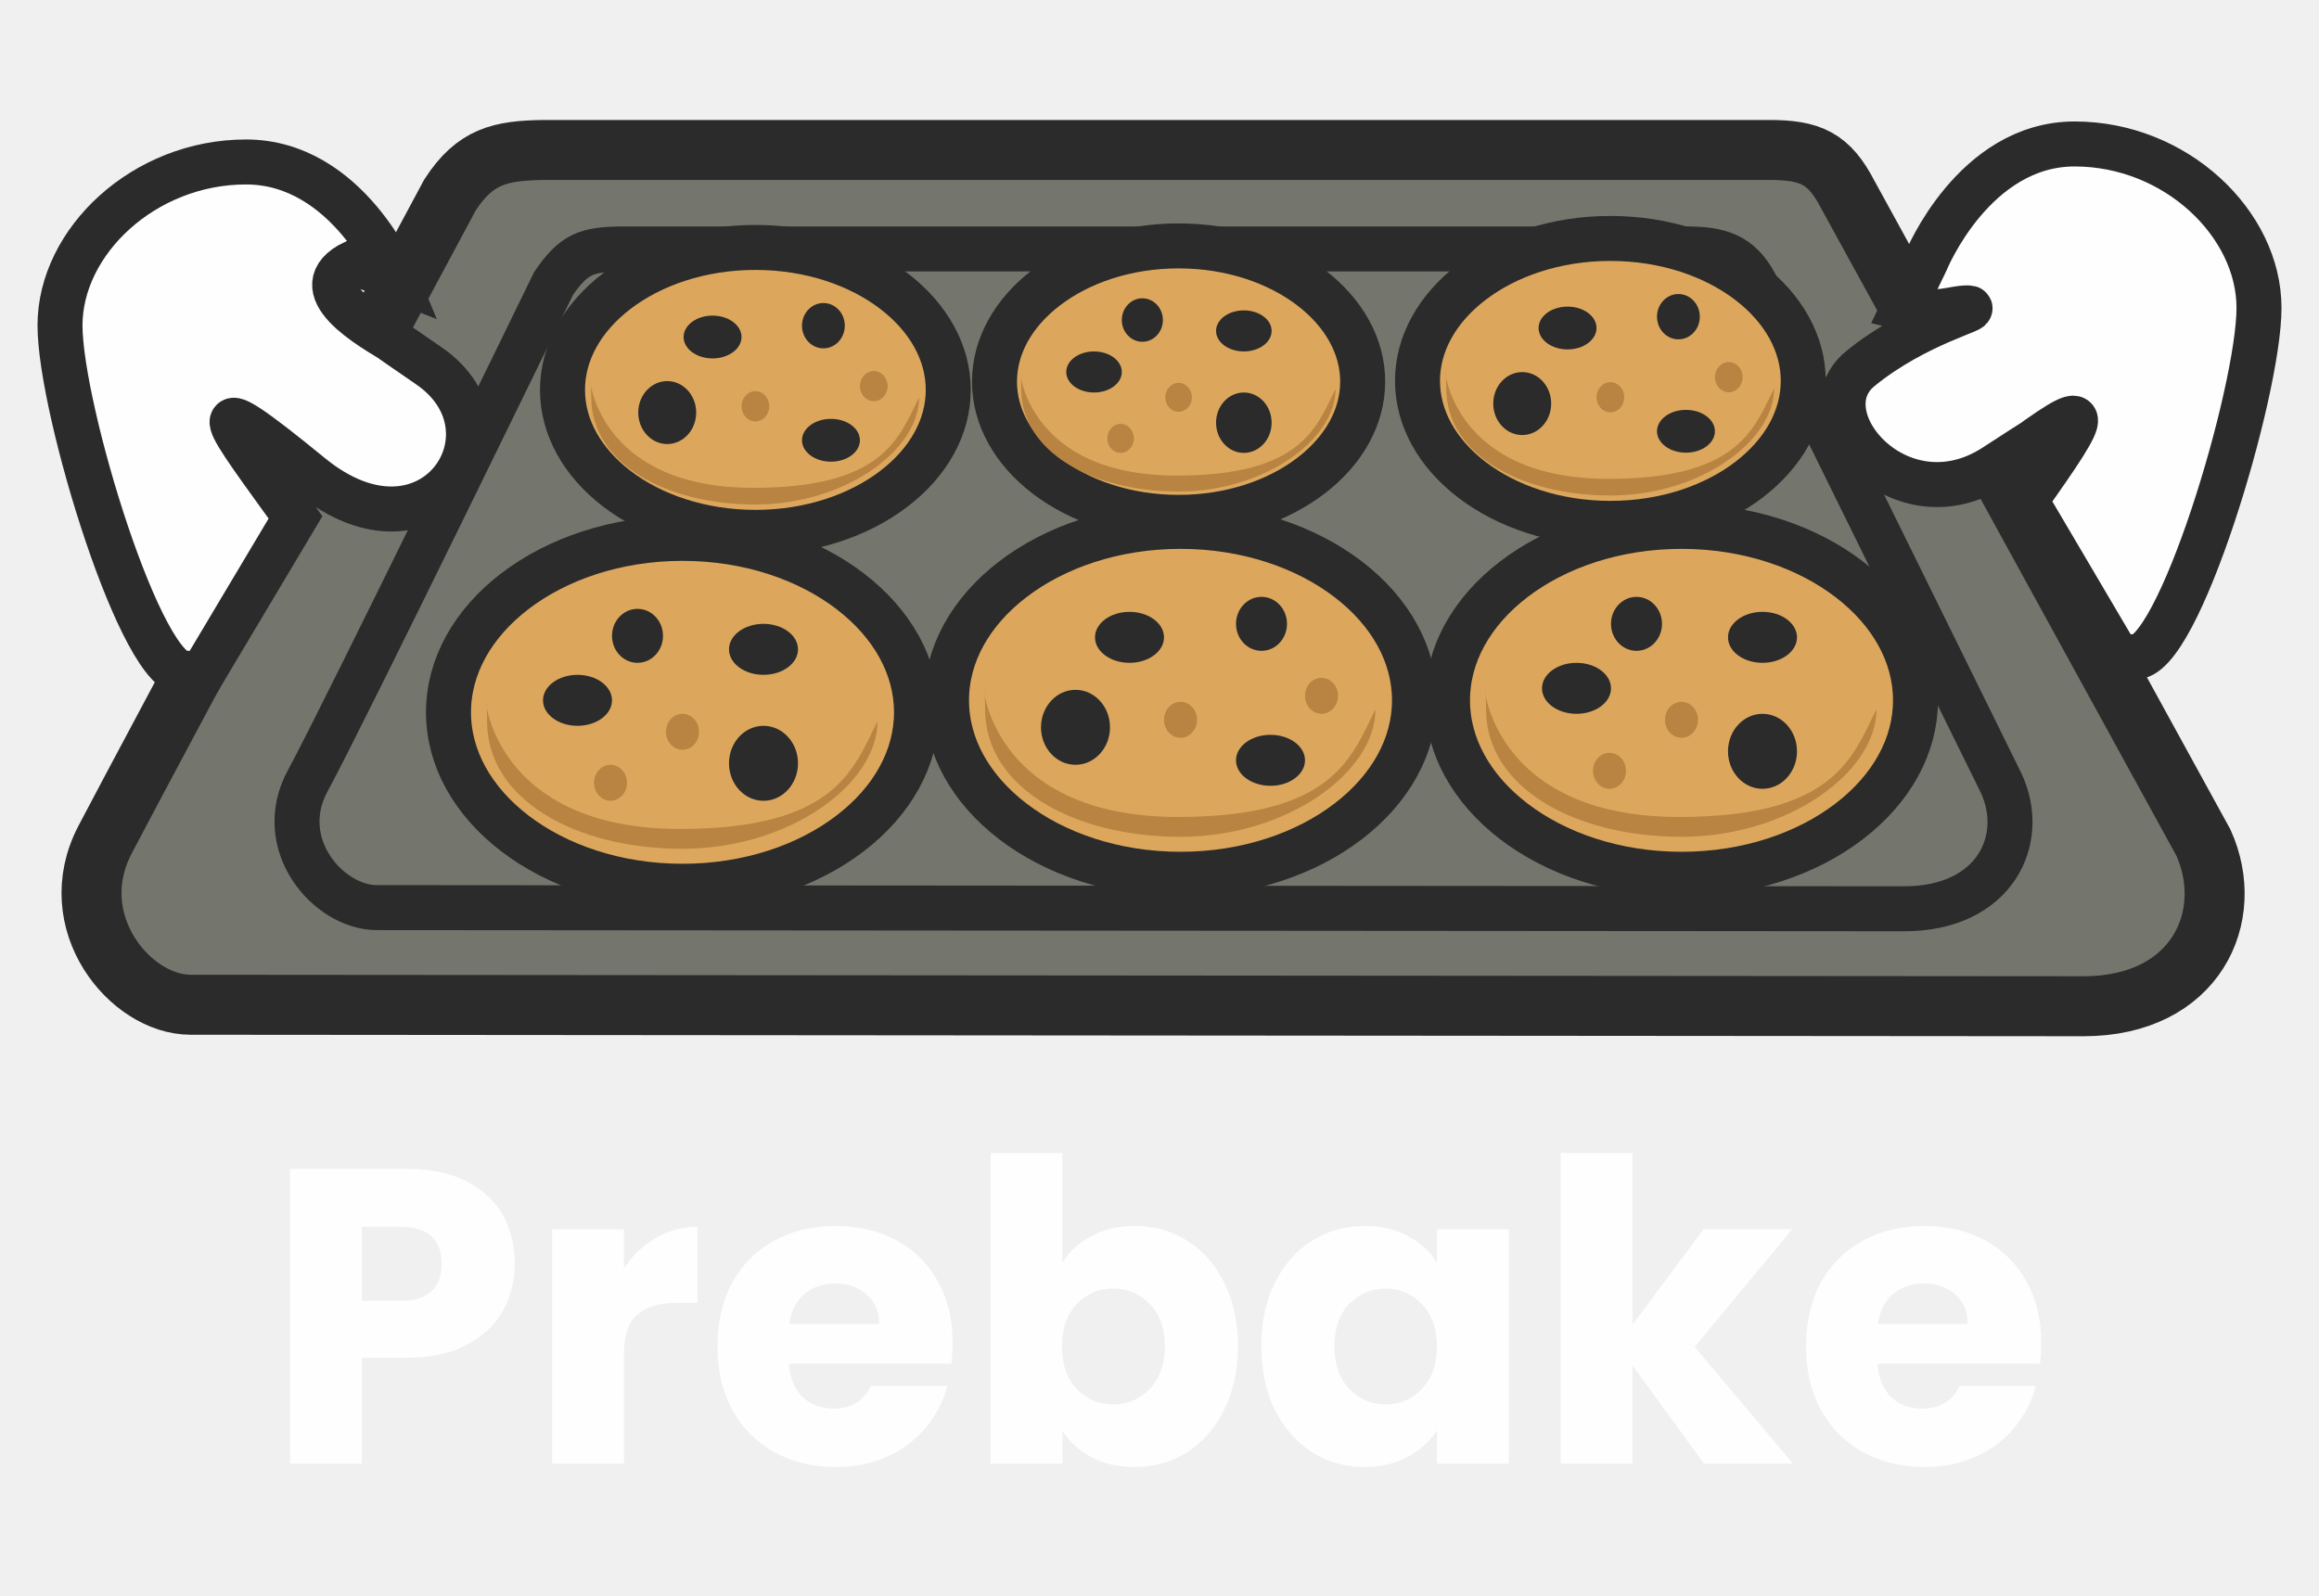
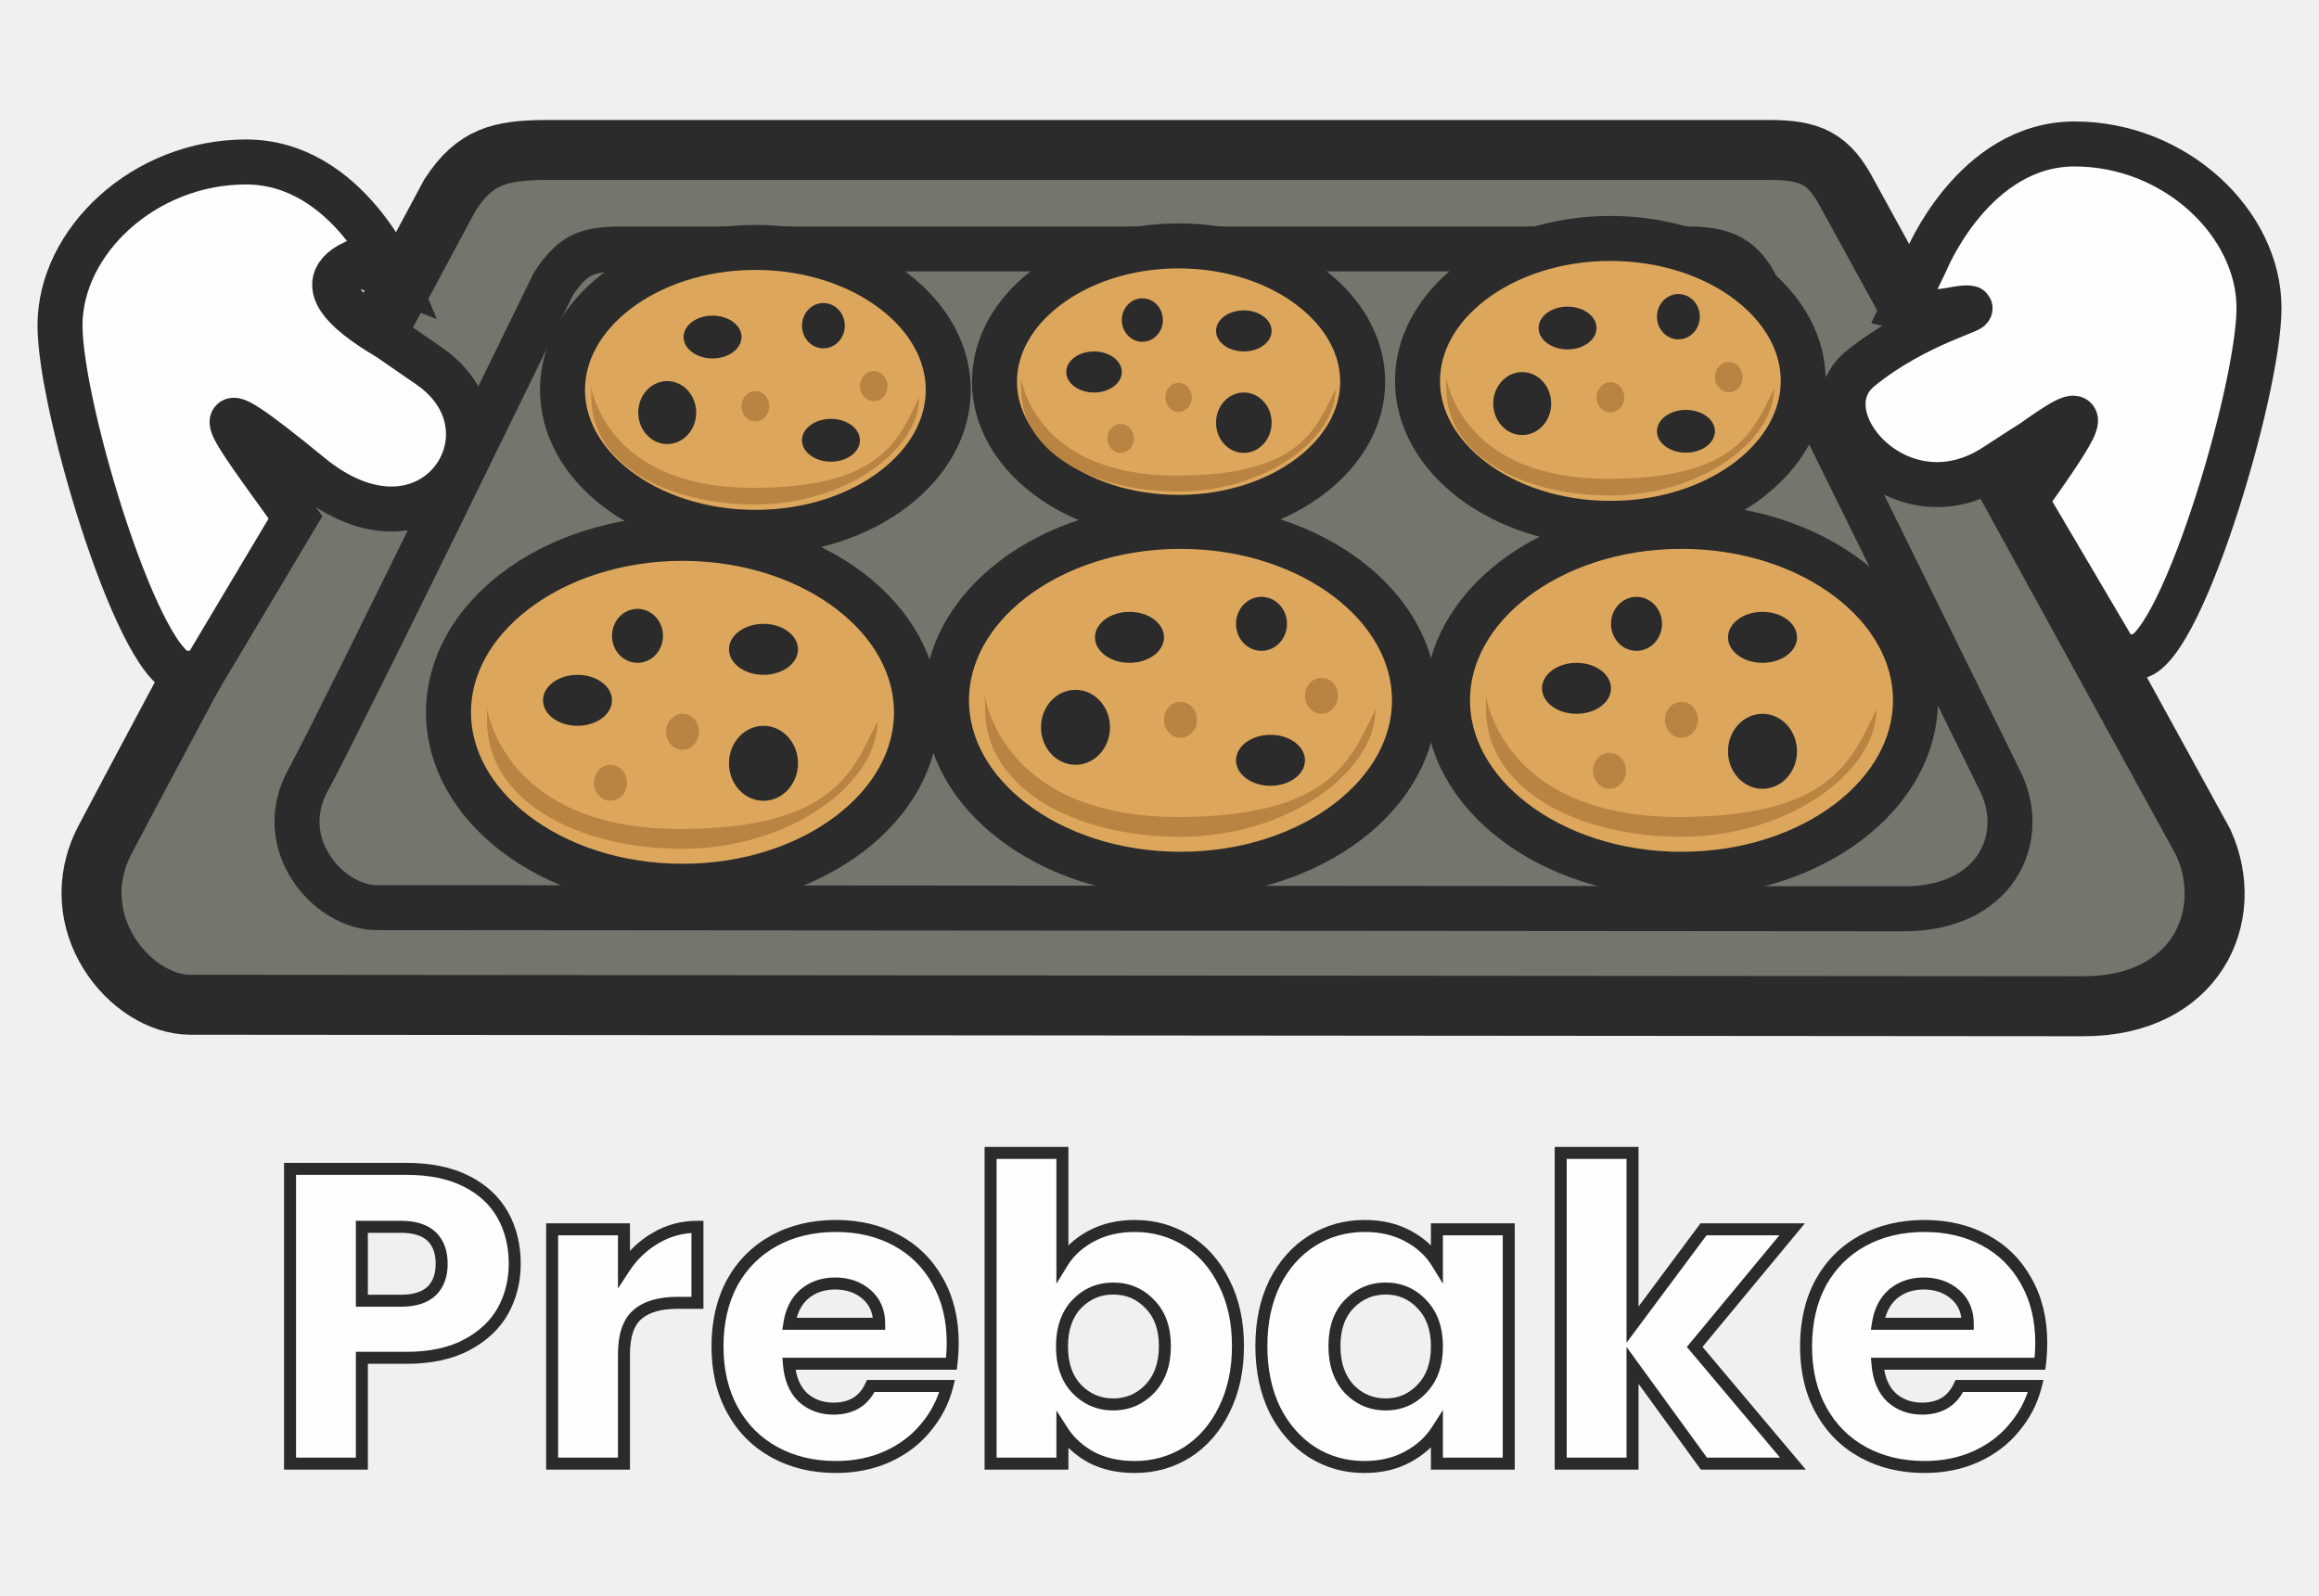
<svg xmlns="http://www.w3.org/2000/svg" width="773" height="532" viewBox="0 0 773 532" fill="none">
  <g clip-path="url(#clip0_1241_970)">
    <path d="M150 65C150 65 49.349 252.5 35 280C20.651 307.5 43.498 335 63.499 335C83.501 335 694.5 335.5 694.5 335.5C732 335.5 745.5 305.5 734.5 281L616 65C609.693 52.822 603.614 49.972 589.5 50H181C166.942 50.247 158.429 51.969 150 65Z" fill="#74766D" stroke="#2B2B2B" stroke-width="20" />
    <path d="M184.5 94.559C184.5 94.559 114.205 239.042 102.628 260.233C91.05 281.424 109.484 302.615 125.622 302.615C141.759 302.615 634.734 303 634.734 303C664.99 303 675.882 279.883 667.007 261.003L585 94.559C579.912 85.175 573.388 82.978 562 83H207C195.658 83.19 191.301 84.518 184.5 94.559Z" fill="#74766D" stroke="#2B2B2B" stroke-width="15" />
    <path d="M227.5 179.5C249.607 179.5 269.344 186.373 283.396 197.139C297.442 207.898 305.5 222.235 305.5 237.5C305.5 252.765 297.442 267.102 283.396 277.861C269.344 288.627 249.607 295.5 227.5 295.5C205.393 295.5 185.656 288.627 171.604 277.861C157.558 267.102 149.5 252.765 149.5 237.5C149.5 222.235 157.558 207.898 171.604 197.139C185.656 186.373 205.393 179.5 227.5 179.5Z" fill="#DCA75C" stroke="#2B2B2B" stroke-width="15" />
    <path d="M292.5 240.466C292.5 261.5 262.988 283 227.5 283C192.012 283 162.352 266.718 162.352 240.466C162.352 214.213 153.334 276.388 226.609 276.388C278.5 276.388 284.5 256.5 292.5 240.466Z" fill="#B98341" />
    <ellipse cx="192.5" cy="233.5" rx="11.5" ry="8.5" fill="#2B2B2B" />
    <ellipse cx="254.5" cy="216.5" rx="11.5" ry="8.5" fill="#2B2B2B" />
    <ellipse cx="254.5" cy="254.5" rx="11.5" ry="12.5" fill="#2B2B2B" />
    <ellipse cx="212.5" cy="212" rx="8.5" ry="9" fill="#2B2B2B" />
    <ellipse cx="203.5" cy="261" rx="5.5" ry="6" fill="#B98341" />
    <ellipse cx="227.5" cy="244" rx="5.5" ry="6" fill="#B98341" />
    <path d="M560.5 175.5C582.607 175.5 602.344 182.373 616.396 193.139C630.442 203.898 638.5 218.235 638.5 233.5C638.5 248.765 630.442 263.102 616.396 273.861C602.344 284.627 582.607 291.5 560.5 291.5C538.393 291.5 518.656 284.627 504.604 273.861C490.558 263.102 482.5 248.765 482.5 233.5C482.5 218.235 490.558 203.898 504.604 193.139C518.656 182.373 538.393 175.5 560.5 175.5Z" fill="#DCA75C" stroke="#2B2B2B" stroke-width="15" />
    <path d="M625.5 236.466C625.5 257.5 595.988 279 560.5 279C525.012 279 495.352 262.718 495.352 236.466C495.352 210.213 486.334 272.388 559.609 272.388C611.5 272.388 617.5 252.5 625.5 236.466Z" fill="#B98341" />
    <ellipse cx="525.5" cy="229.5" rx="11.5" ry="8.5" fill="#2B2B2B" />
    <ellipse cx="587.5" cy="212.5" rx="11.5" ry="8.5" fill="#2B2B2B" />
    <ellipse cx="587.5" cy="250.5" rx="11.5" ry="12.5" fill="#2B2B2B" />
    <ellipse cx="545.5" cy="208" rx="8.5" ry="9" fill="#2B2B2B" />
    <ellipse cx="536.5" cy="257" rx="5.5" ry="6" fill="#B98341" />
    <ellipse cx="560.5" cy="240" rx="5.5" ry="6" fill="#B98341" />
    <path d="M392.864 81.988C410.377 81.988 425.956 87.434 436.998 95.894C448.033 104.347 454.229 115.498 454.229 127.244C454.228 138.99 448.032 150.14 436.998 158.594C425.956 167.053 410.377 172.5 392.864 172.5C375.351 172.5 359.772 167.053 348.73 158.594C337.696 150.14 331.5 138.99 331.5 127.244C331.5 115.498 337.696 104.347 348.73 95.894C359.772 87.434 375.351 81.988 392.864 81.988Z" fill="#DCA75C" stroke="#2B2B2B" stroke-width="15" />
    <path d="M445.216 129.633C445.216 146.575 421.446 163.892 392.863 163.892C364.28 163.892 340.391 150.778 340.391 129.633C340.391 108.489 333.127 158.566 392.145 158.566C433.94 158.566 438.773 142.548 445.216 129.633Z" fill="#B98341" />
    <ellipse cx="364.675" cy="124.024" rx="9.262" ry="6.846" fill="#2B2B2B" />
    <ellipse cx="414.612" cy="110.331" rx="9.262" ry="6.846" fill="#2B2B2B" />
    <ellipse cx="414.612" cy="140.935" rx="9.262" ry="10.068" fill="#2B2B2B" />
    <ellipse cx="380.784" cy="106.706" rx="6.846" ry="7.249" fill="#2B2B2B" />
    <ellipse cx="373.533" cy="146.172" rx="4.43" ry="4.833" fill="#B98341" />
    <ellipse cx="392.865" cy="132.479" rx="4.43" ry="4.833" fill="#B98341" />
    <path d="M393.5 175.5C415.607 175.5 435.344 182.373 449.396 193.139C463.442 203.898 471.5 218.235 471.5 233.5C471.5 248.765 463.442 263.102 449.396 273.861C435.344 284.627 415.607 291.5 393.5 291.5C371.393 291.5 351.656 284.627 337.604 273.861C323.558 263.102 315.5 248.765 315.5 233.5C315.5 218.235 323.558 203.898 337.604 193.139C351.656 182.373 371.393 175.5 393.5 175.5Z" fill="#DCA75C" stroke="#2B2B2B" stroke-width="15" />
    <path d="M458.5 236.466C458.5 257.5 428.988 279 393.5 279C358.012 279 328.352 262.718 328.352 236.466C328.352 210.213 319.334 272.388 392.609 272.388C444.5 272.388 450.5 252.5 458.5 236.466Z" fill="#B98341" />
    <ellipse cx="423.5" cy="253.5" rx="11.5" ry="8.5" fill="#2B2B2B" />
    <ellipse cx="376.5" cy="212.5" rx="11.5" ry="8.5" fill="#2B2B2B" />
    <ellipse cx="358.5" cy="242.5" rx="11.5" ry="12.5" fill="#2B2B2B" />
    <ellipse cx="420.5" cy="208" rx="8.5" ry="9" fill="#2B2B2B" />
    <ellipse cx="440.5" cy="232" rx="5.5" ry="6" fill="#B98341" />
    <ellipse cx="393.5" cy="240" rx="5.5" ry="6" fill="#B98341" />
    <path d="M251.794 82.5C270.116 82.5 286.427 88.197 297.999 97.062C309.564 105.922 316.088 117.634 316.088 130C316.088 142.366 309.564 154.078 297.999 162.938C286.427 171.803 270.116 177.5 251.794 177.5C233.472 177.5 217.161 171.803 205.589 162.938C194.024 154.078 187.5 142.366 187.5 130C187.5 117.634 194.024 105.922 205.589 97.062C217.161 88.197 233.472 82.5 251.794 82.5Z" fill="#DCA75C" stroke="#2B2B2B" stroke-width="15" />
    <path d="M306.373 132.49C306.373 150.152 281.592 168.206 251.793 168.206C221.994 168.206 197.088 154.534 197.088 132.49C197.088 110.446 189.516 162.653 251.045 162.653C294.617 162.653 299.656 145.954 306.373 132.49Z" fill="#B98341" />
    <ellipse cx="276.985" cy="146.794" rx="9.656" ry="7.137" fill="#2B2B2B" />
    <ellipse cx="237.52" cy="112.366" rx="9.656" ry="7.137" fill="#2B2B2B" />
    <ellipse cx="222.405" cy="137.557" rx="9.656" ry="10.496" fill="#2B2B2B" />
    <ellipse cx="274.466" cy="108.589" rx="7.137" ry="7.557" fill="#2B2B2B" />
    <ellipse cx="291.259" cy="128.741" rx="4.618" ry="5.038" fill="#B98341" />
    <ellipse cx="251.794" cy="135.458" rx="4.618" ry="5.038" fill="#B98341" />
    <path d="M536.794 79.5C555.116 79.5 571.427 85.197 582.999 94.062C594.564 102.922 601.088 114.634 601.088 127C601.088 139.366 594.564 151.078 582.999 159.938C571.427 168.803 555.116 174.5 536.794 174.5C518.472 174.5 502.161 168.803 490.589 159.938C479.024 151.078 472.5 139.366 472.5 127C472.5 114.634 479.024 102.922 490.589 94.062C502.161 85.197 518.472 79.5 536.794 79.5Z" fill="#DCA75C" stroke="#2B2B2B" stroke-width="15" />
    <path d="M591.373 129.49C591.373 147.152 566.592 165.206 536.793 165.206C506.994 165.206 482.088 151.534 482.088 129.49C482.088 107.446 474.516 159.653 536.045 159.653C579.617 159.653 584.656 142.954 591.373 129.49Z" fill="#B98341" />
    <ellipse cx="561.985" cy="143.794" rx="9.656" ry="7.137" fill="#2B2B2B" />
    <ellipse cx="522.52" cy="109.366" rx="9.656" ry="7.137" fill="#2B2B2B" />
    <ellipse cx="507.405" cy="134.557" rx="9.656" ry="10.496" fill="#2B2B2B" />
    <ellipse cx="559.466" cy="105.589" rx="7.137" ry="7.557" fill="#2B2B2B" />
    <ellipse cx="576.259" cy="125.741" rx="4.618" ry="5.038" fill="#B98341" />
    <ellipse cx="536.794" cy="132.458" rx="4.618" ry="5.038" fill="#B98341" />
    <path d="M62 224.5C47.437 226.581 20 136.5 20 108.5C20 80.5 48 54 82 54C116 54 132 93 132 93L118 87.5C102.443 95.056 118.497 106.169 129.631 112.759C119.185 105.457 133.5 115 133.5 115C132.334 114.334 131.021 113.582 129.631 112.759C132.281 114.611 136.524 117.548 143 122C175 144 143.5 191.251 103.5 158.5C63.501 125.749 75.622 140.69 98.5 172.5L67.5 224.5H62Z" fill="#FEFEFE" />
    <path d="M62 224.5C47.437 226.581 20 136.5 20 108.5C20 80.5 48 54 82 54C116 54 132 93 132 93L118 87.5C100.5 96 123 109 133.5 115C133.5 115 111 100 143 122C175 144 143.5 191.251 103.5 158.5C63.501 125.749 75.622 140.69 98.5 172.5L67.5 224.5H62Z" stroke="#2B2B2B" stroke-width="15" />
    <path d="M711.375 218.964C725.808 221.051 753 130.725 753 102.648C753 74.572 725.25 48 691.554 48C657.857 48 642 87.106 642 87.106L634.5 102.648C646.542 105.586 650.5 102.648 655.875 102.648C661.25 102.648 638.893 107.5 620 123C601.107 138.5 633.188 176.215 665 155.5C671.438 151.308 675.485 148.701 677.845 147.21C675.595 148.824 673.064 150.683 670.245 152.785C670.245 152.785 687.147 141.333 677.845 147.21C698.148 132.652 695.612 138.109 675.2 166.823L705.924 218.964H711.375Z" fill="#FEFEFE" />
    <path d="M711.375 218.964C725.808 221.051 753 130.725 753 102.648C753 74.572 725.25 48 691.554 48C657.857 48 642 87.106 642 87.106L634.5 102.648C646.542 105.586 650.5 102.648 655.875 102.648C661.25 102.648 638.893 107.5 620 123C601.107 138.5 633.188 176.215 665 155.5C696.812 134.785 670.245 152.785 670.245 152.785C698.491 131.727 697.874 134.926 675.2 166.823L705.924 218.964H711.375Z" stroke="#2B2B2B" stroke-width="15" />
    <path d="M171.58 421.36C171.58 427.053 170.273 432.28 167.66 437.04C165.047 441.707 161.033 445.487 155.62 448.38C150.207 451.273 143.487 452.72 135.46 452.72H120.62V488H96.68V389.72H135.46C143.3 389.72 149.927 391.073 155.34 393.78C160.753 396.487 164.813 400.22 167.52 404.98C170.227 409.74 171.58 415.2 171.58 421.36ZM133.64 433.68C138.213 433.68 141.62 432.607 143.86 430.46C146.1 428.313 147.22 425.28 147.22 421.36C147.22 417.44 146.1 414.407 143.86 412.26C141.62 410.113 138.213 409.04 133.64 409.04H120.62V433.68H133.64ZM207.983 422.9C210.783 418.607 214.283 415.247 218.483 412.82C222.683 410.3 227.35 409.04 232.483 409.04V434.38H225.903C219.93 434.38 215.45 435.687 212.463 438.3C209.477 440.82 207.983 445.3 207.983 451.74V488H184.043V409.88H207.983V422.9ZM317.566 447.68C317.566 449.92 317.426 452.253 317.146 454.68H262.966C263.339 459.533 264.879 463.267 267.586 465.88C270.386 468.4 273.793 469.66 277.806 469.66C283.779 469.66 287.933 467.14 290.266 462.1H315.746C314.439 467.233 312.059 471.853 308.606 475.96C305.246 480.067 300.999 483.287 295.866 485.62C290.733 487.953 284.993 489.12 278.646 489.12C270.993 489.12 264.179 487.487 258.206 484.22C252.233 480.953 247.566 476.287 244.206 470.22C240.846 464.153 239.166 457.06 239.166 448.94C239.166 440.82 240.799 433.727 244.066 427.66C247.426 421.593 252.093 416.927 258.066 413.66C264.039 410.393 270.899 408.76 278.646 408.76C286.206 408.76 292.926 410.347 298.806 413.52C304.686 416.693 309.259 421.22 312.526 427.1C315.886 432.98 317.566 439.84 317.566 447.68ZM293.066 441.38C293.066 437.273 291.666 434.007 288.866 431.58C286.066 429.153 282.566 427.94 278.366 427.94C274.353 427.94 270.946 429.107 268.146 431.44C265.439 433.773 263.759 437.087 263.106 441.38H293.066ZM354.136 420.94C356.376 417.3 359.596 414.36 363.796 412.12C367.996 409.88 372.802 408.76 378.216 408.76C384.656 408.76 390.489 410.393 395.716 413.66C400.942 416.927 405.049 421.593 408.036 427.66C411.116 433.727 412.656 440.773 412.656 448.8C412.656 456.827 411.116 463.92 408.036 470.08C405.049 476.147 400.942 480.86 395.716 484.22C390.489 487.487 384.656 489.12 378.216 489.12C372.709 489.12 367.902 488.047 363.796 485.9C359.689 483.66 356.469 480.72 354.136 477.08V488H330.196V384.4H354.136V420.94ZM388.296 448.8C388.296 442.827 386.616 438.16 383.256 434.8C379.989 431.347 375.929 429.62 371.076 429.62C366.316 429.62 362.256 431.347 358.896 434.8C355.629 438.253 353.996 442.967 353.996 448.94C353.996 454.913 355.629 459.627 358.896 463.08C362.256 466.533 366.316 468.26 371.076 468.26C375.836 468.26 379.896 466.533 383.256 463.08C386.616 459.533 388.296 454.773 388.296 448.8ZM420.455 448.8C420.455 440.773 421.948 433.727 424.935 427.66C428.015 421.593 432.168 416.927 437.395 413.66C442.622 410.393 448.455 408.76 454.895 408.76C460.402 408.76 465.208 409.88 469.315 412.12C473.515 414.36 476.735 417.3 478.975 420.94V409.88H502.915V488H478.975V476.94C476.642 480.58 473.375 483.52 469.175 485.76C465.068 488 460.262 489.12 454.755 489.12C448.408 489.12 442.622 487.487 437.395 484.22C432.168 480.86 428.015 476.147 424.935 470.08C421.948 463.92 420.455 456.827 420.455 448.8ZM478.975 448.94C478.975 442.967 477.295 438.253 473.935 434.8C470.668 431.347 466.655 429.62 461.895 429.62C457.135 429.62 453.075 431.347 449.715 434.8C446.448 438.16 444.815 442.827 444.815 448.8C444.815 454.773 446.448 459.533 449.715 463.08C453.075 466.533 457.135 468.26 461.895 468.26C466.655 468.26 470.668 466.533 473.935 463.08C477.295 459.627 478.975 454.913 478.975 448.94ZM567.975 488L544.175 455.24V488H520.235V384.4H544.175V441.66L567.835 409.88H597.375L564.895 449.08L597.655 488H567.975ZM680.418 447.68C680.418 449.92 680.278 452.253 679.998 454.68H625.818C626.191 459.533 627.731 463.267 630.438 465.88C633.238 468.4 636.644 469.66 640.658 469.66C646.631 469.66 650.784 467.14 653.118 462.1H678.598C677.291 467.233 674.911 471.853 671.458 475.96C668.098 480.067 663.851 483.287 658.718 485.62C653.584 487.953 647.844 489.12 641.498 489.12C633.844 489.12 627.031 487.487 621.058 484.22C615.084 480.953 610.418 476.287 607.058 470.22C603.698 464.153 602.018 457.06 602.018 448.94C602.018 440.82 603.651 433.727 606.918 427.66C610.278 421.593 614.944 416.927 620.918 413.66C626.891 410.393 633.751 408.76 641.498 408.76C649.058 408.76 655.778 410.347 661.658 413.52C667.538 416.693 672.111 421.22 675.378 427.1C678.738 432.98 680.418 439.84 680.418 447.68ZM655.918 441.38C655.918 437.273 654.518 434.007 651.718 431.58C648.918 429.153 645.418 427.94 641.218 427.94C637.204 427.94 633.798 429.107 630.998 431.44C628.291 433.773 626.611 437.087 625.958 441.38H655.918Z" fill="#FEFEFE" />
+     <path d="M167.66 437.04L169.405 438.017L169.409 438.01L169.413 438.003L167.66 437.04ZM155.62 448.38L154.677 446.616L154.677 446.616L155.62 448.38ZM120.62 452.72V450.72H118.62V452.72H120.62ZM120.62 488V490H122.62V488H120.62ZM96.68 488H94.68V490H96.68V488ZM96.68 389.72V387.72H94.68V389.72H96.68ZM155.34 393.78L156.234 391.991L156.234 391.991L155.34 393.78ZM120.62 409.04V407.04H118.62V409.04H120.62ZM120.62 433.68H118.62V435.68H120.62V433.68ZM171.58 421.36H169.58C169.58 426.734 168.35 431.627 165.907 436.077L167.66 437.04L169.413 438.003C172.196 432.933 173.58 427.373 173.58 421.36H171.58ZM167.66 437.04L165.915 436.063C163.515 440.349 159.804 443.876 154.677 446.616L155.62 448.38L156.563 450.144C162.262 447.098 166.579 443.064 169.405 438.017L167.66 437.04ZM155.62 448.38L154.677 446.616C149.629 449.314 143.256 450.72 135.46 450.72V452.72V454.72C143.718 454.72 150.784 453.233 156.563 450.144L155.62 448.38ZM135.46 452.72V450.72H120.62V452.72V454.72H135.46V452.72ZM120.62 452.72H118.62V488H120.62H122.62V452.72H120.62ZM120.62 488V486H96.68V488V490H120.62V488ZM96.68 488H98.68V389.72H96.68H94.68V488H96.68ZM96.68 389.72V391.72H135.46V389.72V387.72H96.68V389.72ZM135.46 389.72V391.72C143.078 391.72 149.38 393.036 154.446 395.569L155.34 393.78L156.234 391.991C150.474 389.111 143.522 387.72 135.46 387.72V389.72ZM155.34 393.78L154.446 395.569C159.543 398.118 163.291 401.589 165.781 405.969L167.52 404.98L169.259 403.991C166.336 398.851 161.963 394.856 156.234 391.991L155.34 393.78ZM167.52 404.98L165.781 405.969C168.296 410.391 169.58 415.502 169.58 421.36H171.58H173.58C173.58 414.898 172.157 409.089 169.259 403.991L167.52 404.98ZM133.64 433.68V435.68C138.487 435.68 142.487 434.545 145.244 431.904L143.86 430.46L142.476 429.016C140.753 430.668 137.939 431.68 133.64 431.68V433.68ZM143.86 430.46L145.244 431.904C147.975 429.286 149.22 425.673 149.22 421.36H147.22H145.22C145.22 424.887 144.225 427.34 142.476 429.016L143.86 430.46ZM147.22 421.36H149.22C149.22 417.047 147.975 413.434 145.244 410.816L143.86 412.26L142.476 413.704C144.225 415.38 145.22 417.833 145.22 421.36H147.22ZM143.86 412.26L145.244 410.816C142.487 408.174 138.487 407.04 133.64 407.04V409.04V411.04C137.939 411.04 140.753 412.052 142.476 413.704L143.86 412.26ZM133.64 409.04V407.04H120.62V409.04V411.04H133.64V409.04ZM120.62 409.04H118.62V433.68H120.62H122.62V409.04H120.62ZM120.62 433.68V435.68H133.64V433.68V431.68H120.62V433.68ZM207.983 422.9H205.983V429.628L209.659 423.993L207.983 422.9ZM218.483 412.82L219.484 414.552L219.498 414.543L219.512 414.535L218.483 412.82ZM232.483 409.04H234.483V407.04H232.483V409.04ZM232.483 434.38V436.38H234.483V434.38H232.483ZM212.463 438.3L213.753 439.829L213.767 439.817L213.78 439.805L212.463 438.3ZM207.983 488V490H209.983V488H207.983ZM184.043 488H182.043V490H184.043V488ZM184.043 409.88V407.88H182.043V409.88H184.043ZM207.983 409.88H209.983V407.88H207.983V409.88ZM207.983 422.9L209.659 423.993C212.297 419.947 215.571 416.812 219.484 414.552L218.483 412.82L217.483 411.088C212.995 413.681 209.27 417.266 206.308 421.807L207.983 422.9ZM218.483 412.82L219.512 414.535C223.386 412.211 227.694 411.04 232.483 411.04V409.04V407.04C227.006 407.04 221.98 408.389 217.454 411.105L218.483 412.82ZM232.483 409.04H230.483V434.38H232.483H234.483V409.04H232.483ZM232.483 434.38V432.38H225.903V434.38V436.38H232.483V434.38ZM225.903 434.38V432.38C219.682 432.38 214.643 433.735 211.146 436.795L212.463 438.3L213.78 439.805C216.257 437.638 220.178 436.38 225.903 436.38V434.38ZM212.463 438.3L211.174 436.771C207.514 439.86 205.983 445.083 205.983 451.74H207.983H209.983C209.983 445.517 211.44 441.78 213.753 439.829L212.463 438.3ZM207.983 451.74H205.983V488H207.983H209.983V451.74H207.983ZM207.983 488V486H184.043V488V490H207.983V488ZM184.043 488H186.043V409.88H184.043H182.043V488H184.043ZM184.043 409.88V411.88H207.983V409.88V407.88H184.043V409.88ZM207.983 409.88H205.983V422.9H207.983H209.983V409.88H207.983ZM317.146 454.68V456.68H318.929L319.133 454.909L317.146 454.68ZM262.966 454.68V452.68H260.806L260.972 454.833L262.966 454.68ZM267.586 465.88L266.197 467.319L266.222 467.343L266.248 467.367L267.586 465.88ZM290.266 462.1V460.1H288.988L288.451 461.26L290.266 462.1ZM315.746 462.1L317.684 462.593L318.319 460.1H315.746V462.1ZM308.606 475.96L307.075 474.673L307.067 474.683L307.058 474.694L308.606 475.96ZM295.866 485.62L296.694 487.441L296.694 487.441L295.866 485.62ZM258.206 484.22L257.246 485.975L257.246 485.975L258.206 484.22ZM244.206 470.22L245.956 469.251L245.956 469.251L244.206 470.22ZM244.066 427.66L242.317 426.691L242.311 426.701L242.305 426.712L244.066 427.66ZM258.066 413.66L259.026 415.415L259.026 415.415L258.066 413.66ZM298.806 413.52L297.856 415.28L297.856 415.28L298.806 413.52ZM312.526 427.1L310.778 428.071L310.784 428.082L310.79 428.092L312.526 427.1ZM293.066 441.38V443.38H295.066V441.38H293.066ZM288.866 431.58L290.176 430.069L290.176 430.069L288.866 431.58ZM268.146 431.44L266.866 429.904L266.853 429.914L266.84 429.925L268.146 431.44ZM263.106 441.38L261.129 441.079L260.779 443.38H263.106V441.38ZM317.566 447.68H315.566C315.566 449.837 315.431 452.093 315.159 454.451L317.146 454.68L319.133 454.909C319.421 452.413 319.566 450.003 319.566 447.68H317.566ZM317.146 454.68V452.68H262.966V454.68V456.68H317.146V454.68ZM262.966 454.68L260.972 454.833C261.372 460.028 263.045 464.275 266.197 467.319L267.586 465.88L268.975 464.441C266.714 462.258 265.307 459.039 264.96 454.527L262.966 454.68ZM267.586 465.88L266.248 467.367C269.441 470.24 273.334 471.66 277.806 471.66V469.66V467.66C274.252 467.66 271.331 466.56 268.924 464.393L267.586 465.88ZM277.806 469.66V471.66C281.075 471.66 283.984 470.969 286.439 469.48C288.902 467.985 290.772 465.768 292.081 462.94L290.266 462.1L288.451 461.26C287.427 463.472 286.054 465.035 284.364 466.06C282.664 467.091 280.511 467.66 277.806 467.66V469.66ZM290.266 462.1V464.1H315.746V462.1V460.1H290.266V462.1ZM315.746 462.1L313.808 461.607C312.577 466.444 310.337 470.794 307.075 474.673L308.606 475.96L310.137 477.247C313.781 472.913 316.302 468.023 317.684 462.593L315.746 462.1ZM308.606 475.96L307.058 474.694C303.905 478.548 299.91 481.585 295.038 483.799L295.866 485.62L296.694 487.441C302.089 484.989 306.588 481.586 310.154 477.226L308.606 475.96ZM295.866 485.62L295.038 483.799C290.196 486 284.743 487.12 278.646 487.12V489.12V491.12C285.242 491.12 291.27 489.906 296.694 487.441L295.866 485.62ZM278.646 489.12V487.12C271.286 487.12 264.81 485.552 259.166 482.465L258.206 484.22L257.246 485.975C263.549 489.421 270.7 491.12 278.646 491.12V489.12ZM258.206 484.22L259.166 482.465C253.531 479.384 249.136 474.993 245.956 469.251L244.206 470.22L242.457 471.189C245.996 477.581 250.934 482.523 257.246 485.975L258.206 484.22ZM244.206 470.22L245.956 469.251C242.786 463.528 241.166 456.779 241.166 448.94H239.166H237.166C237.166 457.341 238.906 464.779 242.457 471.189L244.206 470.22ZM239.166 448.94H241.166C241.166 441.092 242.743 434.335 245.827 428.608L244.066 427.66L242.305 426.712C238.856 433.118 237.166 440.548 237.166 448.94H239.166ZM244.066 427.66L245.816 428.629C248.996 422.887 253.391 418.496 259.026 415.415L258.066 413.66L257.106 411.905C250.794 415.357 245.856 420.299 242.317 426.691L244.066 427.66ZM258.066 413.66L259.026 415.415C264.666 412.33 271.188 410.76 278.646 410.76V408.76V406.76C270.611 406.76 263.413 408.457 257.106 411.905L258.066 413.66ZM278.646 408.76V410.76C285.919 410.76 292.305 412.284 297.856 415.28L298.806 413.52L299.756 411.76C293.548 408.409 286.494 406.76 278.646 406.76V408.76ZM298.806 413.52L297.856 415.28C303.398 418.271 307.695 422.523 310.778 428.071L312.526 427.1L314.274 426.129C310.824 419.917 305.974 415.116 299.756 411.76L298.806 413.52ZM312.526 427.1L310.79 428.092C313.951 433.625 315.566 440.133 315.566 447.68H317.566H319.566C319.566 439.547 317.821 432.335 314.263 426.108L312.526 427.1ZM293.066 441.38H295.066C295.066 436.764 293.465 432.919 290.176 430.069L288.866 431.58L287.556 433.091C289.867 435.094 291.066 437.783 291.066 441.38H293.066ZM288.866 431.58L290.176 430.069C286.964 427.285 282.979 425.94 278.366 425.94V427.94V429.94C282.153 429.94 285.168 431.022 287.556 433.091L288.866 431.58ZM278.366 427.94V425.94C273.935 425.94 270.062 427.24 266.866 429.904L268.146 431.44L269.426 432.976C271.83 430.974 274.77 429.94 278.366 429.94V427.94ZM268.146 431.44L266.84 429.925C263.699 432.634 261.838 436.42 261.129 441.079L263.106 441.38L265.083 441.681C265.681 437.754 267.18 434.913 269.452 432.955L268.146 431.44ZM263.106 441.38V443.38H293.066V441.38V439.38H263.106V441.38ZM354.136 420.94H352.136V428.006L355.839 421.988L354.136 420.94ZM363.796 412.12L362.854 410.355L362.854 410.355L363.796 412.12ZM395.716 413.66L394.656 415.356L394.656 415.356L395.716 413.66ZM408.036 427.66L406.241 428.543L406.247 428.554L406.252 428.565L408.036 427.66ZM408.036 470.08L406.247 469.186L406.241 469.197L408.036 470.08ZM395.716 484.22L396.776 485.916L396.786 485.909L396.797 485.902L395.716 484.22ZM363.796 485.9L362.838 487.656L362.853 487.664L362.869 487.672L363.796 485.9ZM354.136 477.08L355.819 476.001L352.136 470.254V477.08H354.136ZM354.136 488V490H356.136V488H354.136ZM330.196 488H328.196V490H330.196V488ZM330.196 384.4V382.4H328.196V384.4H330.196ZM354.136 384.4H356.136V382.4H354.136V384.4ZM383.256 434.8L381.803 436.174L381.822 436.195L381.841 436.214L383.256 434.8ZM358.896 434.8L357.462 433.405L357.452 433.415L357.443 433.426L358.896 434.8ZM358.896 463.08L357.443 464.454L357.452 464.465L357.462 464.475L358.896 463.08ZM383.256 463.08L384.689 464.475L384.698 464.465L384.708 464.455L383.256 463.08ZM354.136 420.94L355.839 421.988C357.872 418.684 360.813 415.977 364.737 413.885L363.796 412.12L362.854 410.355C358.378 412.743 354.879 415.916 352.432 419.892L354.136 420.94ZM363.796 412.12L364.737 413.885C368.609 411.819 373.085 410.76 378.216 410.76V408.76V406.76C372.52 406.76 367.382 407.941 362.854 410.355L363.796 412.12ZM378.216 408.76V410.76C384.298 410.76 389.761 412.297 394.656 415.356L395.716 413.66L396.776 411.964C391.216 408.49 385.013 406.76 378.216 406.76V408.76ZM395.716 413.66L394.656 415.356C399.536 418.406 403.403 422.777 406.241 428.543L408.036 427.66L409.83 426.777C406.695 420.41 402.348 415.447 396.776 411.964L395.716 413.66ZM408.036 427.66L406.252 428.565C409.166 434.305 410.656 441.032 410.656 448.8H412.656H414.656C414.656 440.515 413.065 433.148 409.819 426.755L408.036 427.66ZM412.656 448.8H410.656C410.656 456.567 409.167 463.346 406.247 469.186L408.036 470.08L409.824 470.974C413.065 464.494 414.656 457.086 414.656 448.8H412.656ZM408.036 470.08L406.241 469.197C403.401 474.967 399.528 479.391 394.634 482.538L395.716 484.22L396.797 485.902C402.356 482.329 406.697 477.326 409.83 470.963L408.036 470.08ZM395.716 484.22L394.656 482.524C389.761 485.583 384.298 487.12 378.216 487.12V489.12V491.12C385.013 491.12 391.216 489.39 396.776 485.916L395.716 484.22ZM378.216 489.12V487.12C372.971 487.12 368.494 486.099 364.722 484.128L363.796 485.9L362.869 487.672C367.311 489.994 372.447 491.12 378.216 491.12V489.12ZM363.796 485.9L364.753 484.144C360.917 482.052 357.957 479.335 355.819 476.001L354.136 477.08L352.452 478.159C354.981 482.105 358.461 485.268 362.838 487.656L363.796 485.9ZM354.136 477.08H352.136V488H354.136H356.136V477.08H354.136ZM354.136 488V486H330.196V488V490H354.136V488ZM330.196 488H332.196V384.4H330.196H328.196V488H330.196ZM330.196 384.4V386.4H354.136V384.4V382.4H330.196V384.4ZM354.136 384.4H352.136V420.94H354.136H356.136V384.4H354.136ZM388.296 448.8H390.296C390.296 442.44 388.496 437.212 384.67 433.386L383.256 434.8L381.841 436.214C384.736 439.108 386.296 443.213 386.296 448.8H388.296ZM383.256 434.8L384.709 433.426C381.055 429.564 376.466 427.62 371.076 427.62V429.62V431.62C375.392 431.62 378.923 433.13 381.803 436.174L383.256 434.8ZM371.076 429.62V427.62C365.768 427.62 361.194 429.57 357.462 433.405L358.896 434.8L360.329 436.195C363.318 433.123 366.863 431.62 371.076 431.62V429.62ZM358.896 434.8L357.443 433.426C353.741 437.339 351.996 442.593 351.996 448.94H353.996H355.996C355.996 443.341 357.517 439.167 360.349 436.174L358.896 434.8ZM353.996 448.94H351.996C351.996 455.287 353.741 460.541 357.443 464.454L358.896 463.08L360.349 461.706C357.517 458.713 355.996 454.539 355.996 448.94H353.996ZM358.896 463.08L357.462 464.475C361.194 468.31 365.768 470.26 371.076 470.26V468.26V466.26C366.863 466.26 363.318 464.757 360.329 461.685L358.896 463.08ZM371.076 468.26V470.26C376.383 470.26 380.958 468.31 384.689 464.475L383.256 463.08L381.822 461.685C378.834 464.757 375.288 466.26 371.076 466.26V468.26ZM383.256 463.08L384.708 464.455C388.494 460.458 390.296 455.165 390.296 448.8H388.296H386.296C386.296 454.382 384.737 458.608 381.804 461.705L383.256 463.08ZM424.935 427.66L423.152 426.755L423.146 426.766L423.141 426.777L424.935 427.66ZM437.395 413.66L438.455 415.356L438.455 415.356L437.395 413.66ZM469.315 412.12L468.357 413.876L468.366 413.88L468.374 413.885L469.315 412.12ZM478.975 420.94L477.272 421.988L480.975 428.006V420.94H478.975ZM478.975 409.88V407.88H476.975V409.88H478.975ZM502.915 409.88H504.915V407.88H502.915V409.88ZM502.915 488V490H504.915V488H502.915ZM478.975 488H476.975V490H478.975V488ZM478.975 476.94H480.975V470.114L477.291 475.861L478.975 476.94ZM469.175 485.76L468.234 483.995L468.226 484L468.217 484.004L469.175 485.76ZM437.395 484.22L436.314 485.902L436.324 485.909L436.335 485.916L437.395 484.22ZM424.935 470.08L423.136 470.953L423.144 470.969L423.152 470.985L424.935 470.08ZM473.935 434.8L472.482 436.174L472.492 436.185L472.502 436.195L473.935 434.8ZM449.715 434.8L448.282 433.405L448.281 433.406L449.715 434.8ZM449.715 463.08L448.244 464.435L448.263 464.455L448.282 464.475L449.715 463.08ZM473.935 463.08L472.502 461.685L472.492 461.695L472.482 461.706L473.935 463.08ZM420.455 448.8H422.455C422.455 441.023 423.901 434.288 426.729 428.543L424.935 427.66L423.141 426.777C419.996 433.165 418.455 440.524 418.455 448.8H420.455ZM424.935 427.66L426.718 428.565C429.651 422.788 433.568 418.41 438.455 415.356L437.395 413.66L436.335 411.964C430.769 415.443 426.379 420.398 423.152 426.755L424.935 427.66ZM437.395 413.66L438.455 415.356C443.349 412.297 448.812 410.76 454.895 410.76V408.76V406.76C448.098 406.76 441.894 408.49 436.335 411.964L437.395 413.66ZM454.895 408.76V410.76C460.127 410.76 464.593 411.822 468.357 413.876L469.315 412.12L470.273 410.364C465.824 407.938 460.677 406.76 454.895 406.76V408.76ZM469.315 412.12L468.374 413.885C472.297 415.977 475.238 418.684 477.272 421.988L478.975 420.94L480.678 419.892C478.232 415.916 474.733 412.743 470.256 410.355L469.315 412.12ZM478.975 420.94H480.975V409.88H478.975H476.975V420.94H478.975ZM478.975 409.88V411.88H502.915V409.88V407.88H478.975V409.88ZM502.915 409.88H500.915V488H502.915H504.915V409.88H502.915ZM502.915 488V486H478.975V488V490H502.915V488ZM478.975 488H480.975V476.94H478.975H476.975V488H478.975ZM478.975 476.94L477.291 475.861C475.161 479.184 472.163 481.9 468.234 483.995L469.175 485.76L470.116 487.525C474.587 485.14 478.123 481.976 480.659 478.019L478.975 476.94ZM469.175 485.76L468.217 484.004C464.453 486.058 459.987 487.12 454.755 487.12V489.12V491.12C460.537 491.12 465.684 489.942 470.133 487.516L469.175 485.76ZM454.755 489.12V487.12C448.772 487.12 443.354 485.586 438.455 482.524L437.395 484.22L436.335 485.916C441.889 489.387 448.045 491.12 454.755 491.12V489.12ZM437.395 484.22L438.477 482.538C433.577 479.388 429.653 474.956 426.718 469.175L424.935 470.08L423.152 470.985C426.377 477.338 430.76 482.332 436.314 485.902L437.395 484.22ZM424.935 470.08L426.735 469.207C423.901 463.363 422.455 456.576 422.455 448.8H420.455H418.455C418.455 457.077 419.996 464.477 423.136 470.953L424.935 470.08ZM478.975 448.94H480.975C480.975 442.577 479.174 437.317 475.369 433.405L473.935 434.8L472.502 436.195C475.416 439.19 476.975 443.356 476.975 448.94H478.975ZM473.935 434.8L475.388 433.426C471.743 429.572 467.204 427.62 461.895 427.62V429.62V431.62C466.106 431.62 469.594 433.121 472.482 436.174L473.935 434.8ZM461.895 429.62V427.62C456.588 427.62 452.013 429.57 448.282 433.405L449.715 434.8L451.149 436.195C454.137 433.123 457.682 431.62 461.895 431.62V429.62ZM449.715 434.8L448.281 433.406C444.559 437.234 442.815 442.455 442.815 448.8H444.815H446.815C446.815 443.198 448.338 439.086 451.149 436.194L449.715 434.8ZM444.815 448.8H442.815C442.815 455.15 444.561 460.436 448.244 464.435L449.715 463.08L451.186 461.725C448.336 458.631 446.815 454.397 446.815 448.8H444.815ZM449.715 463.08L448.282 464.475C452.013 468.31 456.588 470.26 461.895 470.26V468.26V466.26C457.682 466.26 454.137 464.757 451.149 461.685L449.715 463.08ZM461.895 468.26V470.26C467.204 470.26 471.743 468.308 475.388 464.454L473.935 463.08L472.482 461.706C469.594 464.759 466.106 466.26 461.895 466.26V468.26ZM473.935 463.08L475.369 464.475C479.174 460.563 480.975 455.303 480.975 448.94H478.975H476.975C476.975 454.524 475.416 458.69 472.502 461.685L473.935 463.08ZM567.975 488L566.357 489.176L566.956 490H567.975V488ZM544.175 455.24L545.793 454.064L542.175 449.084V455.24H544.175ZM544.175 488V490H546.175V488H544.175ZM520.235 488H518.235V490H520.235V488ZM520.235 384.4V382.4H518.235V384.4H520.235ZM544.175 384.4H546.175V382.4H544.175V384.4ZM544.175 441.66H542.175V447.696L545.779 442.854L544.175 441.66ZM567.835 409.88V407.88H566.83L566.23 408.686L567.835 409.88ZM597.375 409.88L598.915 411.156L601.629 407.88H597.375V409.88ZM564.895 449.08L563.355 447.804L562.289 449.09L563.365 450.368L564.895 449.08ZM597.655 488V490H601.952L599.185 486.712L597.655 488ZM567.975 488L569.593 486.824L545.793 454.064L544.175 455.24L542.557 456.416L566.357 489.176L567.975 488ZM544.175 455.24H542.175V488H544.175H546.175V455.24H544.175ZM544.175 488V486H520.235V488V490H544.175V488ZM520.235 488H522.235V384.4H520.235H518.235V488H520.235ZM520.235 384.4V386.4H544.175V384.4V382.4H520.235V384.4ZM544.175 384.4H542.175V441.66H544.175H546.175V384.4H544.175ZM544.175 441.66L545.779 442.854L569.439 411.074L567.835 409.88L566.23 408.686L542.57 440.466L544.175 441.66ZM567.835 409.88V411.88H597.375V409.88V407.88H567.835V409.88ZM597.375 409.88L595.835 408.604L563.355 447.804L564.895 449.08L566.435 450.356L598.915 411.156L597.375 409.88ZM564.895 449.08L563.365 450.368L596.125 489.288L597.655 488L599.185 486.712L566.425 447.792L564.895 449.08ZM597.655 488V486H567.975V488V490H597.655V488ZM679.998 454.68V456.68H681.78L681.984 454.909L679.998 454.68ZM625.818 454.68V452.68H623.658L623.824 454.833L625.818 454.68ZM630.438 465.88L629.048 467.319L629.074 467.343L629.1 467.367L630.438 465.88ZM653.118 462.1V460.1H651.84L651.303 461.26L653.118 462.1ZM678.598 462.1L680.536 462.593L681.171 460.1H678.598V462.1ZM671.458 475.96L669.927 474.673L669.918 474.683L669.91 474.694L671.458 475.96ZM658.718 485.62L659.545 487.441L659.545 487.441L658.718 485.62ZM621.058 484.22L620.098 485.975L620.098 485.975L621.058 484.22ZM607.058 470.22L608.807 469.251L608.807 469.251L607.058 470.22ZM606.918 427.66L605.168 426.691L605.162 426.701L605.157 426.712L606.918 427.66ZM620.918 413.66L621.877 415.415L621.877 415.415L620.918 413.66ZM661.658 413.52L660.708 415.28L660.708 415.28L661.658 413.52ZM675.378 427.1L673.629 428.071L673.635 428.082L673.641 428.092L675.378 427.1ZM655.918 441.38V443.38H657.918V441.38H655.918ZM651.718 431.58L653.028 430.069L653.028 430.069L651.718 431.58ZM630.998 431.44L629.717 429.904L629.704 429.914L629.692 429.925L630.998 431.44ZM625.958 441.38L623.98 441.079L623.63 443.38H625.958V441.38ZM680.418 447.68H678.418C678.418 449.837 678.283 452.093 678.011 454.451L679.998 454.68L681.984 454.909C682.272 452.413 682.418 450.003 682.418 447.68H680.418ZM679.998 454.68V452.68H625.818V454.68V456.68H679.998V454.68ZM625.818 454.68L623.824 454.833C624.223 460.028 625.896 464.275 629.048 467.319L630.438 465.88L631.827 464.441C629.566 462.258 628.159 459.039 627.812 454.527L625.818 454.68ZM630.438 465.88L629.1 467.367C632.292 470.24 636.185 471.66 640.658 471.66V469.66V467.66C637.103 467.66 634.183 466.56 631.776 464.393L630.438 465.88ZM640.658 469.66V471.66C643.926 471.66 646.836 470.969 649.29 469.48C651.754 467.985 653.624 465.768 654.933 462.94L653.118 462.1L651.303 461.26C650.278 463.472 648.905 465.035 647.215 466.06C645.516 467.091 643.362 467.66 640.658 467.66V469.66ZM653.118 462.1V464.1H678.598V462.1V460.1H653.118V462.1ZM678.598 462.1L676.659 461.607C675.428 466.444 673.189 470.794 669.927 474.673L671.458 475.96L672.988 477.247C676.633 472.913 679.154 468.023 680.536 462.593L678.598 462.1ZM671.458 475.96L669.91 474.694C666.756 478.548 662.762 481.585 657.89 483.799L658.718 485.62L659.545 487.441C664.94 484.989 669.439 481.586 673.006 477.226L671.458 475.96ZM658.718 485.62L657.89 483.799C653.047 486 647.595 487.12 641.498 487.12V489.12V491.12C648.094 491.12 654.121 489.906 659.545 487.441L658.718 485.62ZM641.498 489.12V487.12C634.137 487.12 627.661 485.552 622.017 482.465L621.058 484.22L620.098 485.975C626.401 489.421 633.551 491.12 641.498 491.12V489.12ZM621.058 484.22L622.017 482.465C616.383 479.384 611.987 474.993 608.807 469.251L607.058 470.22L605.308 471.189C608.848 477.581 613.786 482.523 620.098 485.975L621.058 484.22ZM607.058 470.22L608.807 469.251C605.638 463.528 604.018 456.779 604.018 448.94H602.018H600.018C600.018 457.341 601.758 464.779 605.308 471.189L607.058 470.22ZM602.018 448.94H604.018C604.018 441.092 605.595 434.335 608.679 428.608L606.918 427.66L605.157 426.712C601.707 433.118 600.018 440.548 600.018 448.94H602.018ZM606.918 427.66L608.667 428.629C611.847 422.887 616.243 418.496 621.877 415.415L620.918 413.66L619.958 411.905C613.646 415.357 608.708 420.299 605.168 426.691L606.918 427.66ZM620.918 413.66L621.877 415.415C627.518 412.33 634.04 410.76 641.498 410.76V408.76V406.76C633.462 406.76 626.264 408.457 619.958 411.905L620.918 413.66ZM641.498 408.76V410.76C648.77 410.76 655.156 412.284 660.708 415.28L661.658 413.52L662.608 411.76C656.399 408.409 649.345 406.76 641.498 406.76V408.76ZM661.658 413.52L660.708 415.28C666.249 418.271 670.547 422.523 673.629 428.071L675.378 427.1L677.126 426.129C673.675 419.917 668.826 415.116 662.608 411.76L661.658 413.52ZM675.378 427.1L673.641 428.092C676.803 433.625 678.418 440.133 678.418 447.68H680.418H682.418C682.418 439.547 680.672 432.335 677.114 426.108L675.378 427.1ZM655.918 441.38H657.918C657.918 436.764 656.316 432.919 653.028 430.069L651.718 431.58L650.408 433.091C652.719 435.094 653.918 437.783 653.918 441.38H655.918ZM651.718 431.58L653.028 430.069C649.815 427.285 645.83 425.94 641.218 425.94V427.94V429.94C645.005 429.94 648.02 431.022 650.408 433.091L651.718 431.58ZM641.218 427.94V425.94C636.787 425.94 632.914 427.24 629.717 429.904L630.998 431.44L632.278 432.976C634.682 430.974 637.622 429.94 641.218 429.94V427.94ZM630.998 431.44L629.692 429.925C626.55 432.634 624.689 436.42 623.98 441.079L625.958 441.38L627.935 441.681C628.533 437.754 630.032 434.913 632.304 432.955L630.998 431.44ZM625.958 441.38V443.38H655.918V441.38V439.38H625.958V441.38Z" fill="#2B2B2B" />
  </g>
  <defs>
    <clipPath id="clip0_1241_970">
      <rect width="773" height="532" fill="white" />
    </clipPath>
  </defs>
</svg>
